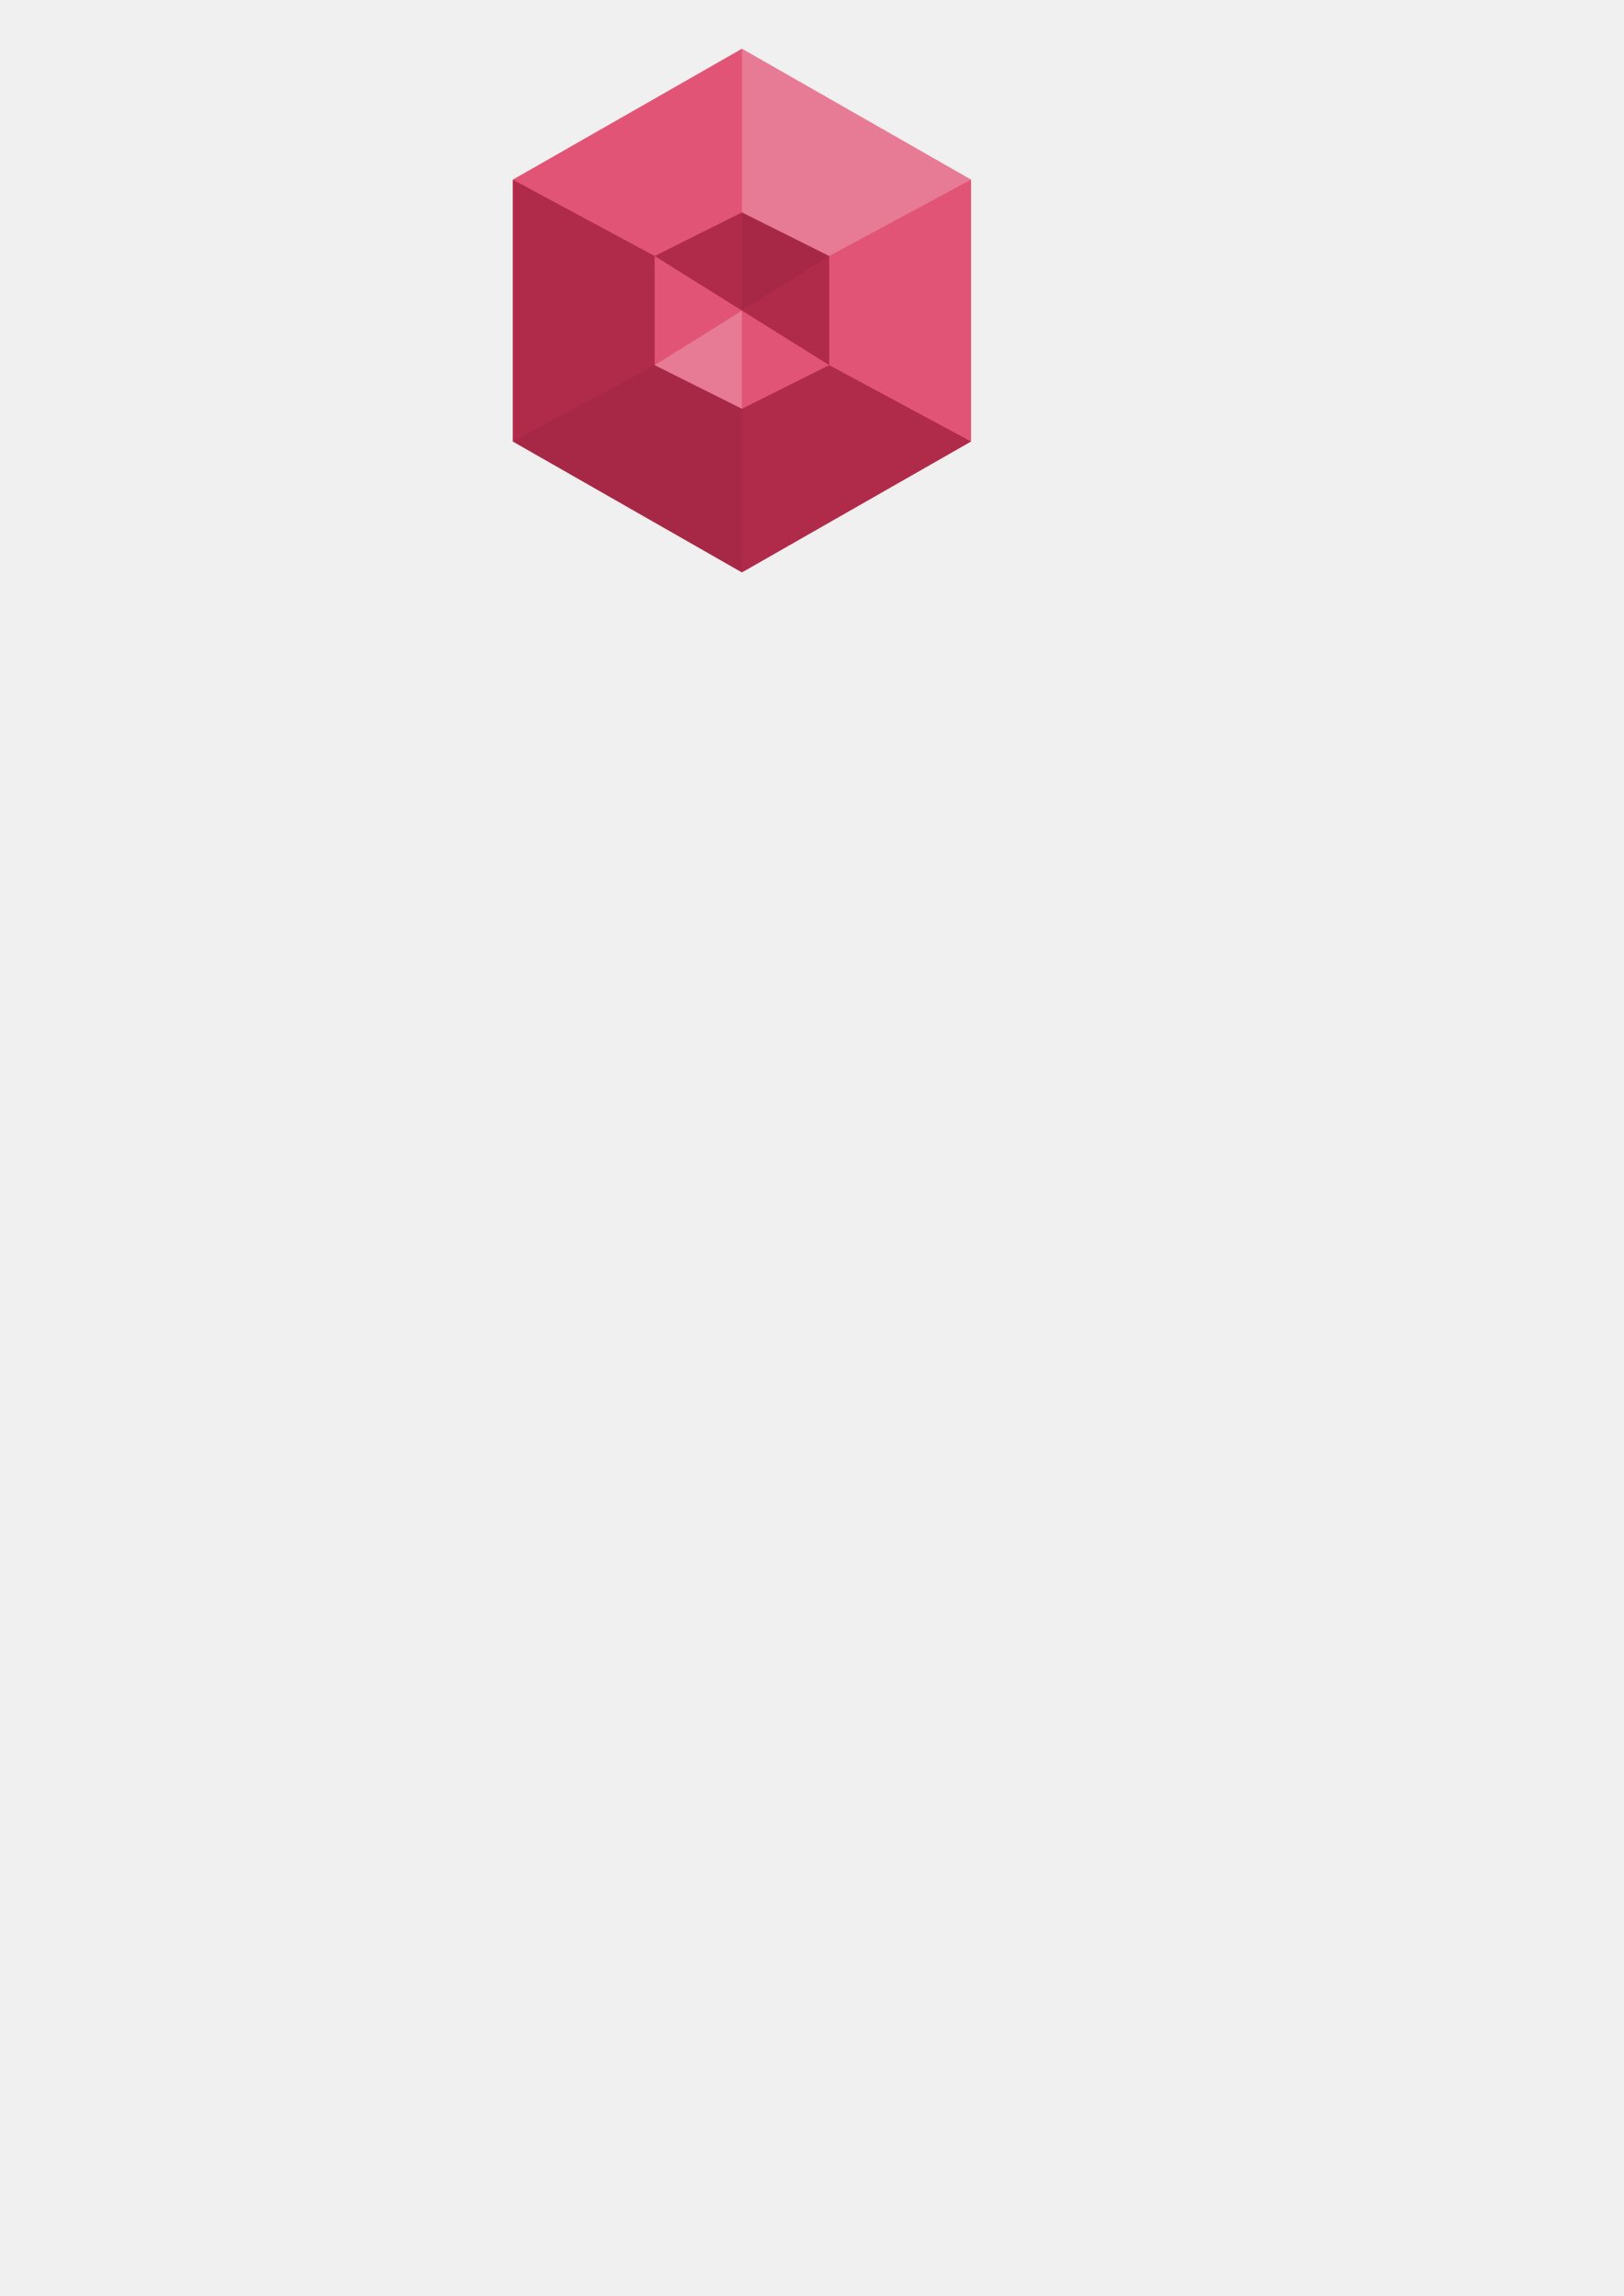
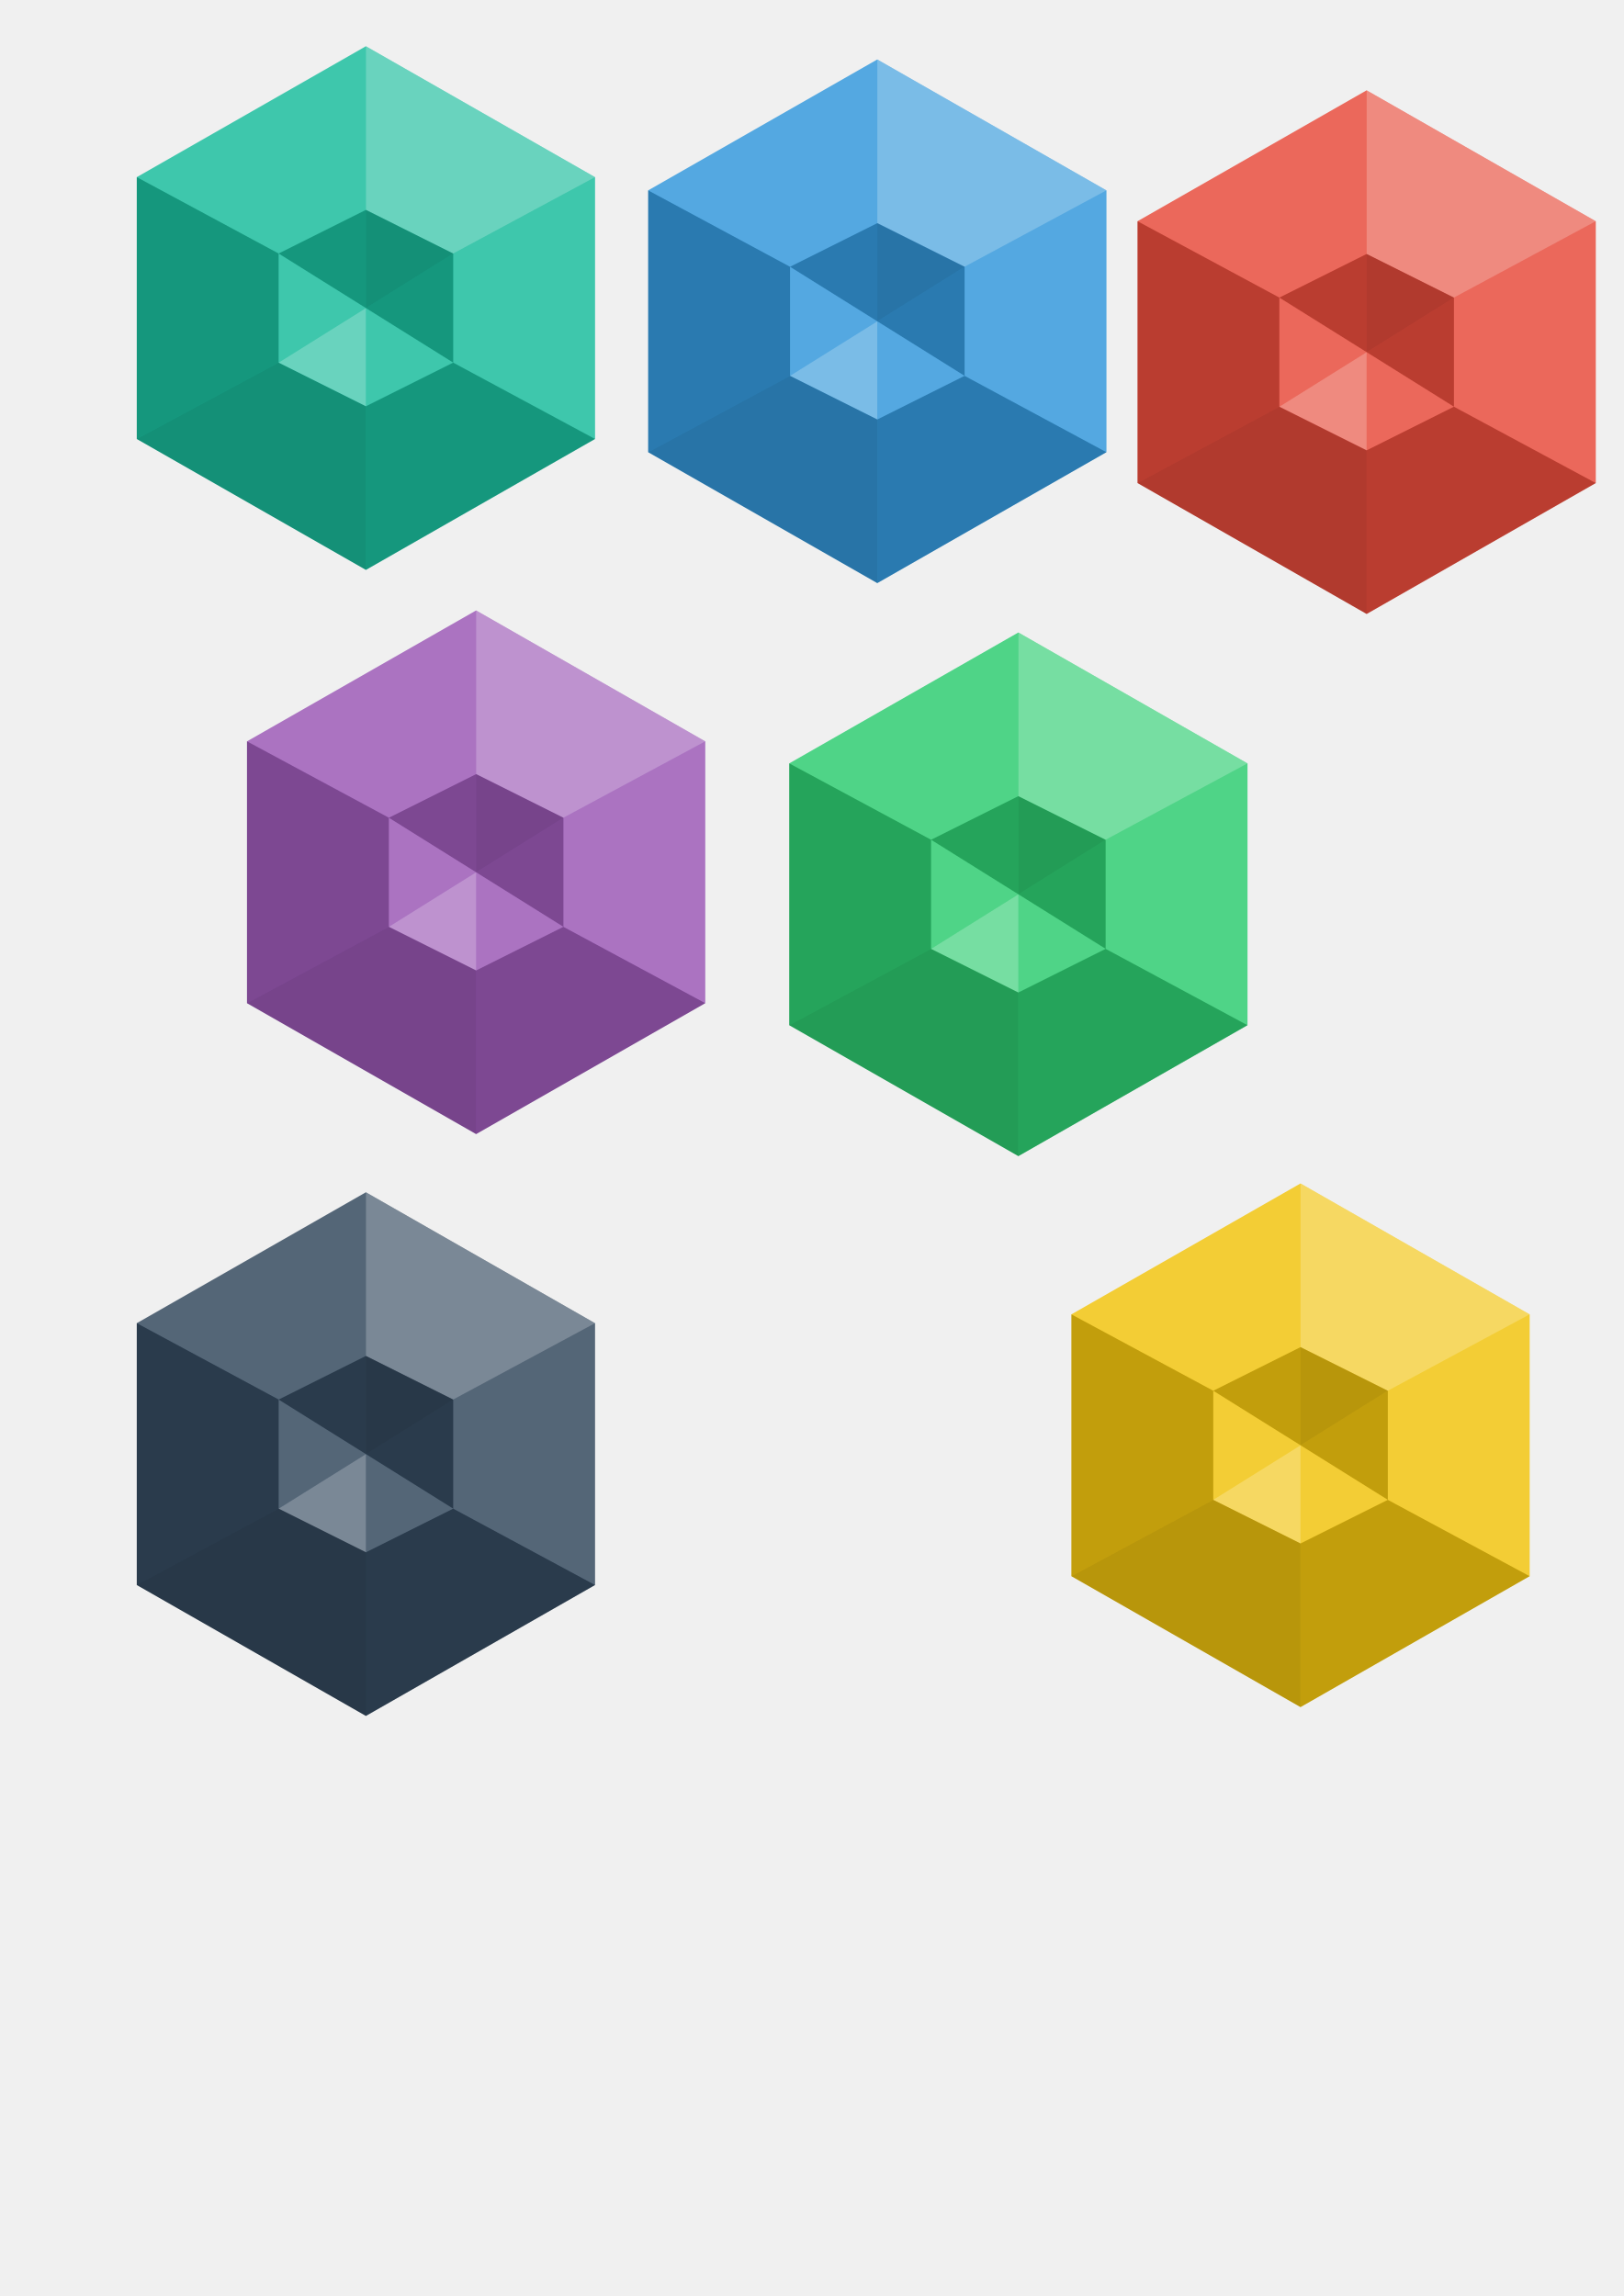
<svg xmlns="http://www.w3.org/2000/svg" width="744.094" height="1052.362" id="svg2" version="1.1">
  <defs id="defs4" />
-   <g id="layer1" style="display:inline">
-     <path id="path4022" d="m 340,262.362 -105,-60 0,-120 105,-60 105,60 0,120 z" style="fill:#db345c;fill-opacity:1;stroke:none" />
-   </g>
-   <g id="layer3" style="display:none">
-     <path id="path4024" d="m 340,187.362 -40,-20 0,-50 40,-20 40,20 0,50 z" style="fill:#ce3959;fill-opacity:1;stroke:none;display:inline" />
-   </g>
+   <g id="layer1" style="display:inline" />
  <g id="layer2" style="display:inline">
-     <path style="fill:#ffffff;fill-opacity:0.347;stroke:none" d="m 445,82.362 -65,35 -40,-20 0,-75 z" id="path3008" />
-     <path style="fill:#ffffff;fill-opacity:0.157;stroke:none" d="m 235,82.362 105,-60 0,75 -40,20 z" id="path3006" />
-     <path style="fill:#000000;fill-opacity:0.196;stroke:none" d="m 300,117.362 0,50 -65,35 0,-120 z" id="path3010" />
-     <path style="fill:#000000;fill-opacity:0.235;stroke:none" d="m 235,202.362 65,-35 40,20 0,75 z" id="path3012" />
-     <path style="fill:#000000;fill-opacity:0.196;stroke:none" d="m 340,187.362 40,-20 65,35 -105,60 z" id="path3014" />
-     <path style="fill:#ffffff;fill-opacity:0.157;stroke:none" d="m 380,117.362 0,50 65,35 0,-120 z" id="path3016" />
-     <path style="fill:#000000;fill-opacity:0.196;stroke:none" d="m 300,117.362 40,25 0,-45 z" id="path3792" />
-     <path style="fill:#ffffff;fill-opacity:0.157;stroke:none" d="m 340,142.362 -40,25 0,-50 z" id="path3794" />
-     <path style="fill:#ffffff;fill-opacity:0.347;stroke:none" d="m 340,142.362 0,45 -40,-20 z" id="path3796" />
-     <path style="fill:#000000;fill-opacity:0.235;stroke:none" d="m 380,117.362 -40,25 0,-45 z" id="path3800" />
-     <path style="fill:#000000;fill-opacity:0.196;stroke:none" d="m 380,117.362 0,50 -40,-25 z" id="path3802" />
-     <path style="fill:#ffffff;fill-opacity:0.157;stroke:none" d="m 340,187.362 40,-20 -40,-25 z" id="path3804" />
+     <g id="g4321" transform="translate(-262.6397,-8.08122)">
+       <path style="fill:#1abc9c;fill-opacity:1;stroke:none;display:inline" d="m 430.325,269.286 -105,-60 0,-120 105,-60 105,60 0,120 z" id="path4022-7" />
+       <path id="path3008-1" d="m 535.325,89.286 -65,35 -40,-20 0,-75 z" style="fill:#ffffff;fill-opacity:0.347;stroke:none;display:inline" />
+       <path id="path3006-1" d="m 325.325,89.286 105,-60 0,75 -40,20 z" style="fill:#ffffff;fill-opacity:0.157;stroke:none;display:inline" />
+       <path id="path3010-5" d="m 390.325,124.286 0,50 -65,35 0,-120 z" style="fill:#000000;fill-opacity:0.196;stroke:none;display:inline" />
+       <path id="path3012-2" d="m 325.325,209.286 65,-35 40,20 0,75 z" style="fill:#000000;fill-opacity:0.235;stroke:none;display:inline" />
+       <path id="path3014-7" d="m 430.325,194.286 40,-20 65,35 -105,60 z" style="fill:#000000;fill-opacity:0.196;stroke:none;display:inline" />
+       <path id="path3016-6" d="m 470.325,124.286 0,50 65,35 0,-120 z" style="fill:#ffffff;fill-opacity:0.157;stroke:none;display:inline" />
+       <path id="path3792-1" d="m 390.325,124.286 40,25 0,-45 z" style="fill:#000000;fill-opacity:0.196;stroke:none;display:inline" />
+       <path id="path3794-4" d="m 430.325,149.286 -40,25 0,-50 z" style="fill:#ffffff;fill-opacity:0.157;stroke:none;display:inline" />
+       <path id="path3796-2" d="m 430.325,149.286 0,45 -40,-20 z" style="fill:#ffffff;fill-opacity:0.347;stroke:none;display:inline" />
+       <path id="path3800-3" d="m 470.325,124.286 -40,25 0,-45 z" style="fill:#000000;fill-opacity:0.235;stroke:none;display:inline" />
+       <path id="path3802-2" d="m 470.325,124.286 0,50 -40,-25 z" style="fill:#000000;fill-opacity:0.196;stroke:none;display:inline" />
+       <path id="path3804-2" d="m 430.325,194.286 40,-20 -40,-25 z" style="fill:#ffffff;fill-opacity:0.157;stroke:none;display:inline" />
+     </g>
+     <g id="g4385" transform="translate(325.2691,-303.0458)">
+       <path style="fill:#2ecc71;fill-opacity:1;stroke:none;display:inline" d="m 141.421,832.951 -105,-60 0,-120 105,-60 105,60 0,120 z" id="path4022-3" />
+       <path id="path3006-41" d="m 36.421,652.951 105,-60 0,75 -40,20 z" style="fill:#ffffff;fill-opacity:0.157;stroke:none;display:inline" />
+       <path id="path3010-1" d="m 101.421,687.951 0,50 -65,35 0,-120 z" style="fill:#000000;fill-opacity:0.196;stroke:none;display:inline" />
+       <path id="path3012-3" d="m 36.421,772.951 65,-35 40,20 0,75 z" style="fill:#000000;fill-opacity:0.235;stroke:none;display:inline" />
+       <path id="path3792-4" d="m 101.421,687.951 40,25 0,-45 z" style="fill:#000000;fill-opacity:0.196;stroke:none;display:inline" />
+       <path id="path3794-27" d="m 141.421,712.951 -40,25 0,-50 z" style="fill:#ffffff;fill-opacity:0.157;stroke:none;display:inline" />
+       <path id="path3796-7" d="m 141.421,712.951 0,45 -40,-20 z" style="fill:#ffffff;fill-opacity:0.347;stroke:none;display:inline" />
+       <path id="path3800-9" d="m 181.421,687.951 -40,25 0,-45 z" style="fill:#000000;fill-opacity:0.235;stroke:none;display:inline" />
+       <path id="path3802-31" d="m 181.421,687.951 0,50 -40,-25 z" style="fill:#000000;fill-opacity:0.196;stroke:none;display:inline" />
+       <path id="path3804-9" d="m 141.421,757.951 40,-20 -40,-25 z" style="fill:#ffffff;fill-opacity:0.157;stroke:none;display:inline" />
+       <path id="path3008-3" d="m 246.421,652.951 -65,35 -40,-20 0,-75 z" style="fill:#ffffff;fill-opacity:0.347;stroke:none;display:inline" />
+       <path id="path3014-8" d="m 141.421,757.951 40,-20 65,35 -105,60 z" style="fill:#000000;fill-opacity:0.196;stroke:none;display:inline" />
+       <path id="path3016-7" d="m 181.421,687.951 0,50 65,35 0,-120 z" style="fill:#ffffff;fill-opacity:0.157;stroke:none;display:inline" />
+     </g>
+     <g id="g4353" transform="translate(26.26397,-729.3301)">
+       <path style="fill:#e74c3c;fill-opacity:1;stroke:none;display:inline" d="m 600.031,1010.738 -105,-60 0,-120 105,-60 105,60 0,120 z" id="path4022-37" />
+       <path id="path3008-88" d="m 705.031,830.738 -65,35 -40,-20 0,-75 z" style="fill:#ffffff;fill-opacity:0.347;stroke:none;display:inline" />
+       <path id="path3014-3" d="m 600.031,935.738 40,-20 65,35 -105,60 z" style="fill:#000000;fill-opacity:0.196;stroke:none;display:inline" />
+       <path id="path3016-5" d="m 640.031,865.738 0,50 65,35 0,-120 z" style="fill:#ffffff;fill-opacity:0.157;stroke:none;display:inline" />
+       <path id="path3800-7" d="m 640.031,865.738 -40,25 0,-45 z" style="fill:#000000;fill-opacity:0.235;stroke:none;display:inline" />
+       <path id="path3802-6" d="m 640.031,865.738 0,50 -40,-25 z" style="fill:#000000;fill-opacity:0.196;stroke:none;display:inline" />
+       <path id="path3804-3" d="m 600.031,935.738 40,-20 -40,-25 z" style="fill:#ffffff;fill-opacity:0.157;stroke:none;display:inline" />
+       <path id="path3006-2" d="m 495.031,830.738 105,-60 0,75 -40,20 z" style="fill:#ffffff;fill-opacity:0.157;stroke:none;display:inline" />
+       <path id="path3010-9" d="m 560.031,865.738 0,50 -65,35 0,-120 z" style="fill:#000000;fill-opacity:0.196;stroke:none;display:inline" />
+       <path id="path3012-1" d="m 495.031,950.738 65,-35 40,20 0,75 z" style="fill:#000000;fill-opacity:0.235;stroke:none;display:inline" />
+       <path id="path3792-9" d="m 560.031,865.738 40,25 0,-45 z" style="fill:#000000;fill-opacity:0.196;stroke:none;display:inline" />
+       <path id="path3794-84" d="m 600.031,890.738 -40,25 0,-50 z" style="fill:#ffffff;fill-opacity:0.157;stroke:none;display:inline" />
+       <path id="path3796-0" d="m 600.031,890.738 0,45 -40,-20 z" style="fill:#ffffff;fill-opacity:0.347;stroke:none;display:inline" />
+     </g>
+     <g id="g4401" transform="translate(-450.528,34.34519)">
+       <path style="fill:#34495e;fill-opacity:1;stroke:none;display:inline" d="m 618.213,752.139 -105,-60 0,-120 105,-60 105,60 0,120 z" id="path4022-6" />
+       <path id="path3008-15" d="m 723.213,572.139 -65,35 -40,-20 0,-75 z" style="fill:#ffffff;fill-opacity:0.347;stroke:none;display:inline" />
+       <path id="path3014-37" d="m 618.213,677.139 40,-20 65,35 -105,60 z" style="fill:#000000;fill-opacity:0.196;stroke:none;display:inline" />
+       <path id="path3016-2" d="m 658.213,607.139 0,50 65,35 0,-120 z" style="fill:#ffffff;fill-opacity:0.157;stroke:none;display:inline" />
+       <path id="path3792-60" d="m 578.213,607.139 40,25 0,-45 z" style="fill:#000000;fill-opacity:0.196;stroke:none;display:inline" />
+       <path id="path3794-1" d="m 618.213,632.139 -40,25 0,-50 z" style="fill:#ffffff;fill-opacity:0.157;stroke:none;display:inline" />
+       <path id="path3796-65" d="m 618.213,632.139 0,45 -40,-20 z" style="fill:#ffffff;fill-opacity:0.347;stroke:none;display:inline" />
+       <path id="path3800-75" d="m 658.213,607.139 -40,25 0,-45 z" style="fill:#000000;fill-opacity:0.235;stroke:none;display:inline" />
+       <path id="path3802-41" d="m 658.213,607.139 0,50 -40,-25 z" style="fill:#000000;fill-opacity:0.196;stroke:none;display:inline" />
+       <path id="path3804-20" d="m 618.213,677.139 40,-20 -40,-25 z" style="fill:#ffffff;fill-opacity:0.157;stroke:none;display:inline" />
+       <path id="path3006-42" d="m 513.213,572.139 105,-60 0,75 -40,20 z" style="fill:#ffffff;fill-opacity:0.157;stroke:none;display:inline" />
+       <path id="path3010-09" d="m 578.213,607.139 0,50 -65,35 0,-120 z" style="fill:#000000;fill-opacity:0.196;stroke:none;display:inline" />
+       <path id="path3012-7" d="m 513.213,692.139 65,-35 40,20 0,75 z" style="fill:#000000;fill-opacity:0.235;stroke:none;display:inline" />
+     </g>
+     <g id="g4337" transform="translate(-230.3148,-133.3401)">
+       <path style="fill:#3498db;fill-opacity:1;stroke:none;display:inline" d="m 632.355,400.606 -105,-60 0,-120 105,-60 105,60 0,120 z" id="path4022-01" />
+       <path id="path3008-4" d="m 737.355,220.606 -65,35 -40,-20 0,-75 z" style="fill:#ffffff;fill-opacity:0.347;stroke:none;display:inline" />
+       <path id="path3014-77" d="m 632.355,325.606 40,-20 65,35 -105,60 z" style="fill:#000000;fill-opacity:0.196;stroke:none;display:inline" />
+       <path id="path3016-73" d="m 672.355,255.606 0,50 65,35 0,-120 z" style="fill:#ffffff;fill-opacity:0.157;stroke:none;display:inline" />
+       <path id="path3792-3" d="m 592.355,255.606 40,25 0,-45 z" style="fill:#000000;fill-opacity:0.196;stroke:none;display:inline" />
+       <path id="path3794-5" d="m 632.355,280.606 -40,25 0,-50 z" style="fill:#ffffff;fill-opacity:0.157;stroke:none;display:inline" />
+       <path id="path3796-99" d="m 632.355,280.606 0,45 -40,-20 z" style="fill:#ffffff;fill-opacity:0.347;stroke:none;display:inline" />
+       <path id="path3800-81" d="m 672.355,255.606 -40,25 0,-45 z" style="fill:#000000;fill-opacity:0.235;stroke:none;display:inline" />
+       <path id="path3802-8" d="m 672.355,255.606 0,50 -40,-25 z" style="fill:#000000;fill-opacity:0.196;stroke:none;display:inline" />
+       <path id="path3804-26" d="m 632.355,325.606 40,-20 -40,-25 z" style="fill:#ffffff;fill-opacity:0.157;stroke:none;display:inline" />
+       <path id="path3010-07" d="m 592.355,255.606 0,50 -65,35 0,-120 z" style="fill:#000000;fill-opacity:0.196;stroke:none;display:inline" />
+       <path id="path3006-6" d="m 527.355,220.606 105,-60 0,75 -40,20 z" style="fill:#ffffff;fill-opacity:0.157;stroke:none;display:inline" />
+       <path id="path3012-17" d="m 527.355,340.606 65,-35 40,20 0,75 z" style="fill:#000000;fill-opacity:0.235;stroke:none;display:inline" />
+     </g>
+     <g id="g4417" transform="translate(-232.3351,-24.24366)">
+       <path style="fill:#9b59b6;fill-opacity:1;stroke:none;display:inline" d="m 450.528,544.047 -105,-60 0,-120 105,-60 105,60 0,120 z" id="path4022-16" />
+       <path id="path3008-8" d="m 555.528,364.047 -65,35 -40,-20 0,-75 z" style="fill:#ffffff;fill-opacity:0.347;stroke:none;display:inline" />
+       <path id="path3014-1" d="m 450.528,469.047 40,-20 65,35 -105,60 z" style="fill:#000000;fill-opacity:0.196;stroke:none;display:inline" />
+       <path id="path3016-89" d="m 490.528,399.047 0,50 65,35 0,-120 z" style="fill:#ffffff;fill-opacity:0.157;stroke:none;display:inline" />
+       <path id="path3792-2" d="m 410.528,399.047 40,25 0,-45 z" style="fill:#000000;fill-opacity:0.196;stroke:none;display:inline" />
+       <path id="path3794-7" d="m 450.528,424.047 -40,25 0,-50 z" style="fill:#ffffff;fill-opacity:0.157;stroke:none;display:inline" />
+       <path id="path3796-9" d="m 450.528,424.047 0,45 -40,-20 z" style="fill:#ffffff;fill-opacity:0.347;stroke:none;display:inline" />
+       <path id="path3800-54" d="m 490.528,399.047 -40,25 0,-45 z" style="fill:#000000;fill-opacity:0.235;stroke:none;display:inline" />
+       <path id="path3802-3" d="m 490.528,399.047 0,50 -40,-25 z" style="fill:#000000;fill-opacity:0.196;stroke:none;display:inline" />
+       <path id="path3804-12" d="m 450.528,469.047 40,-20 -40,-25 z" style="fill:#ffffff;fill-opacity:0.157;stroke:none;display:inline" />
+       <path id="path3006-5" d="m 345.528,364.047 105,-60 0,75 -40,20 z" style="fill:#ffffff;fill-opacity:0.157;stroke:none;display:inline" />
+       <path id="path3010-7" d="m 410.528,399.047 0,50 -65,35 0,-120 z" style="fill:#000000;fill-opacity:0.196;stroke:none;display:inline" />
+       <path id="path3012-6" d="m 345.528,484.047 65,-35 40,20 0,75 z" style="fill:#000000;fill-opacity:0.235;stroke:none;display:inline" />
+     </g>
+     <g id="g4369" transform="translate(280.8224,-252.5381)">
+       <path style="fill:#f1c40f;fill-opacity:1;stroke:none;display:inline" d="m 315.168,1034.981 -105,-60 0,-120 105,-60 105,60 0,120 z" id="path4022-0" />
+       <path id="path3008-61" d="m 420.168,854.981 -65,35 -40,-20 0,-75 z" style="fill:#ffffff;fill-opacity:0.347;stroke:none;display:inline" />
+       <path id="path3014-44" d="m 315.168,959.981 40,-20 65,35 -105,60 z" style="fill:#000000;fill-opacity:0.196;stroke:none;display:inline" />
+       <path id="path3016-60" d="m 355.168,889.981 0,50 65,35 0,-120 z" style="fill:#ffffff;fill-opacity:0.157;stroke:none;display:inline" />
+       <path id="path3792-6" d="m 275.168,889.981 40,25 0,-45 z" style="fill:#000000;fill-opacity:0.196;stroke:none;display:inline" />
+       <path id="path3794-6" d="m 315.168,914.981 -40,25 0,-50 z" style="fill:#ffffff;fill-opacity:0.157;stroke:none;display:inline" />
+       <path id="path3796-1" d="m 315.168,914.981 0,45 -40,-20 z" style="fill:#ffffff;fill-opacity:0.347;stroke:none;display:inline" />
+       <path id="path3800-8" d="m 355.168,889.981 -40,25 0,-45 z" style="fill:#000000;fill-opacity:0.235;stroke:none;display:inline" />
+       <path id="path3802-4" d="m 355.168,889.981 0,50 -40,-25 z" style="fill:#000000;fill-opacity:0.196;stroke:none;display:inline" />
+       <path id="path3804-96" d="m 315.168,959.981 40,-20 -40,-25 z" style="fill:#ffffff;fill-opacity:0.157;stroke:none;display:inline" />
+       <path id="path3006-3" d="m 210.168,854.981 105,-60 0,75 -40,20 z" style="fill:#ffffff;fill-opacity:0.157;stroke:none;display:inline" />
+       <path id="path3010-8" d="m 275.168,889.981 0,50 -65,35 0,-120 z" style="fill:#000000;fill-opacity:0.196;stroke:none;display:inline" />
+       <path id="path3012-93" d="m 210.168,974.981 65,-35 40,20 0,75 z" style="fill:#000000;fill-opacity:0.235;stroke:none;display:inline" />
+     </g>
  </g>
</svg>
